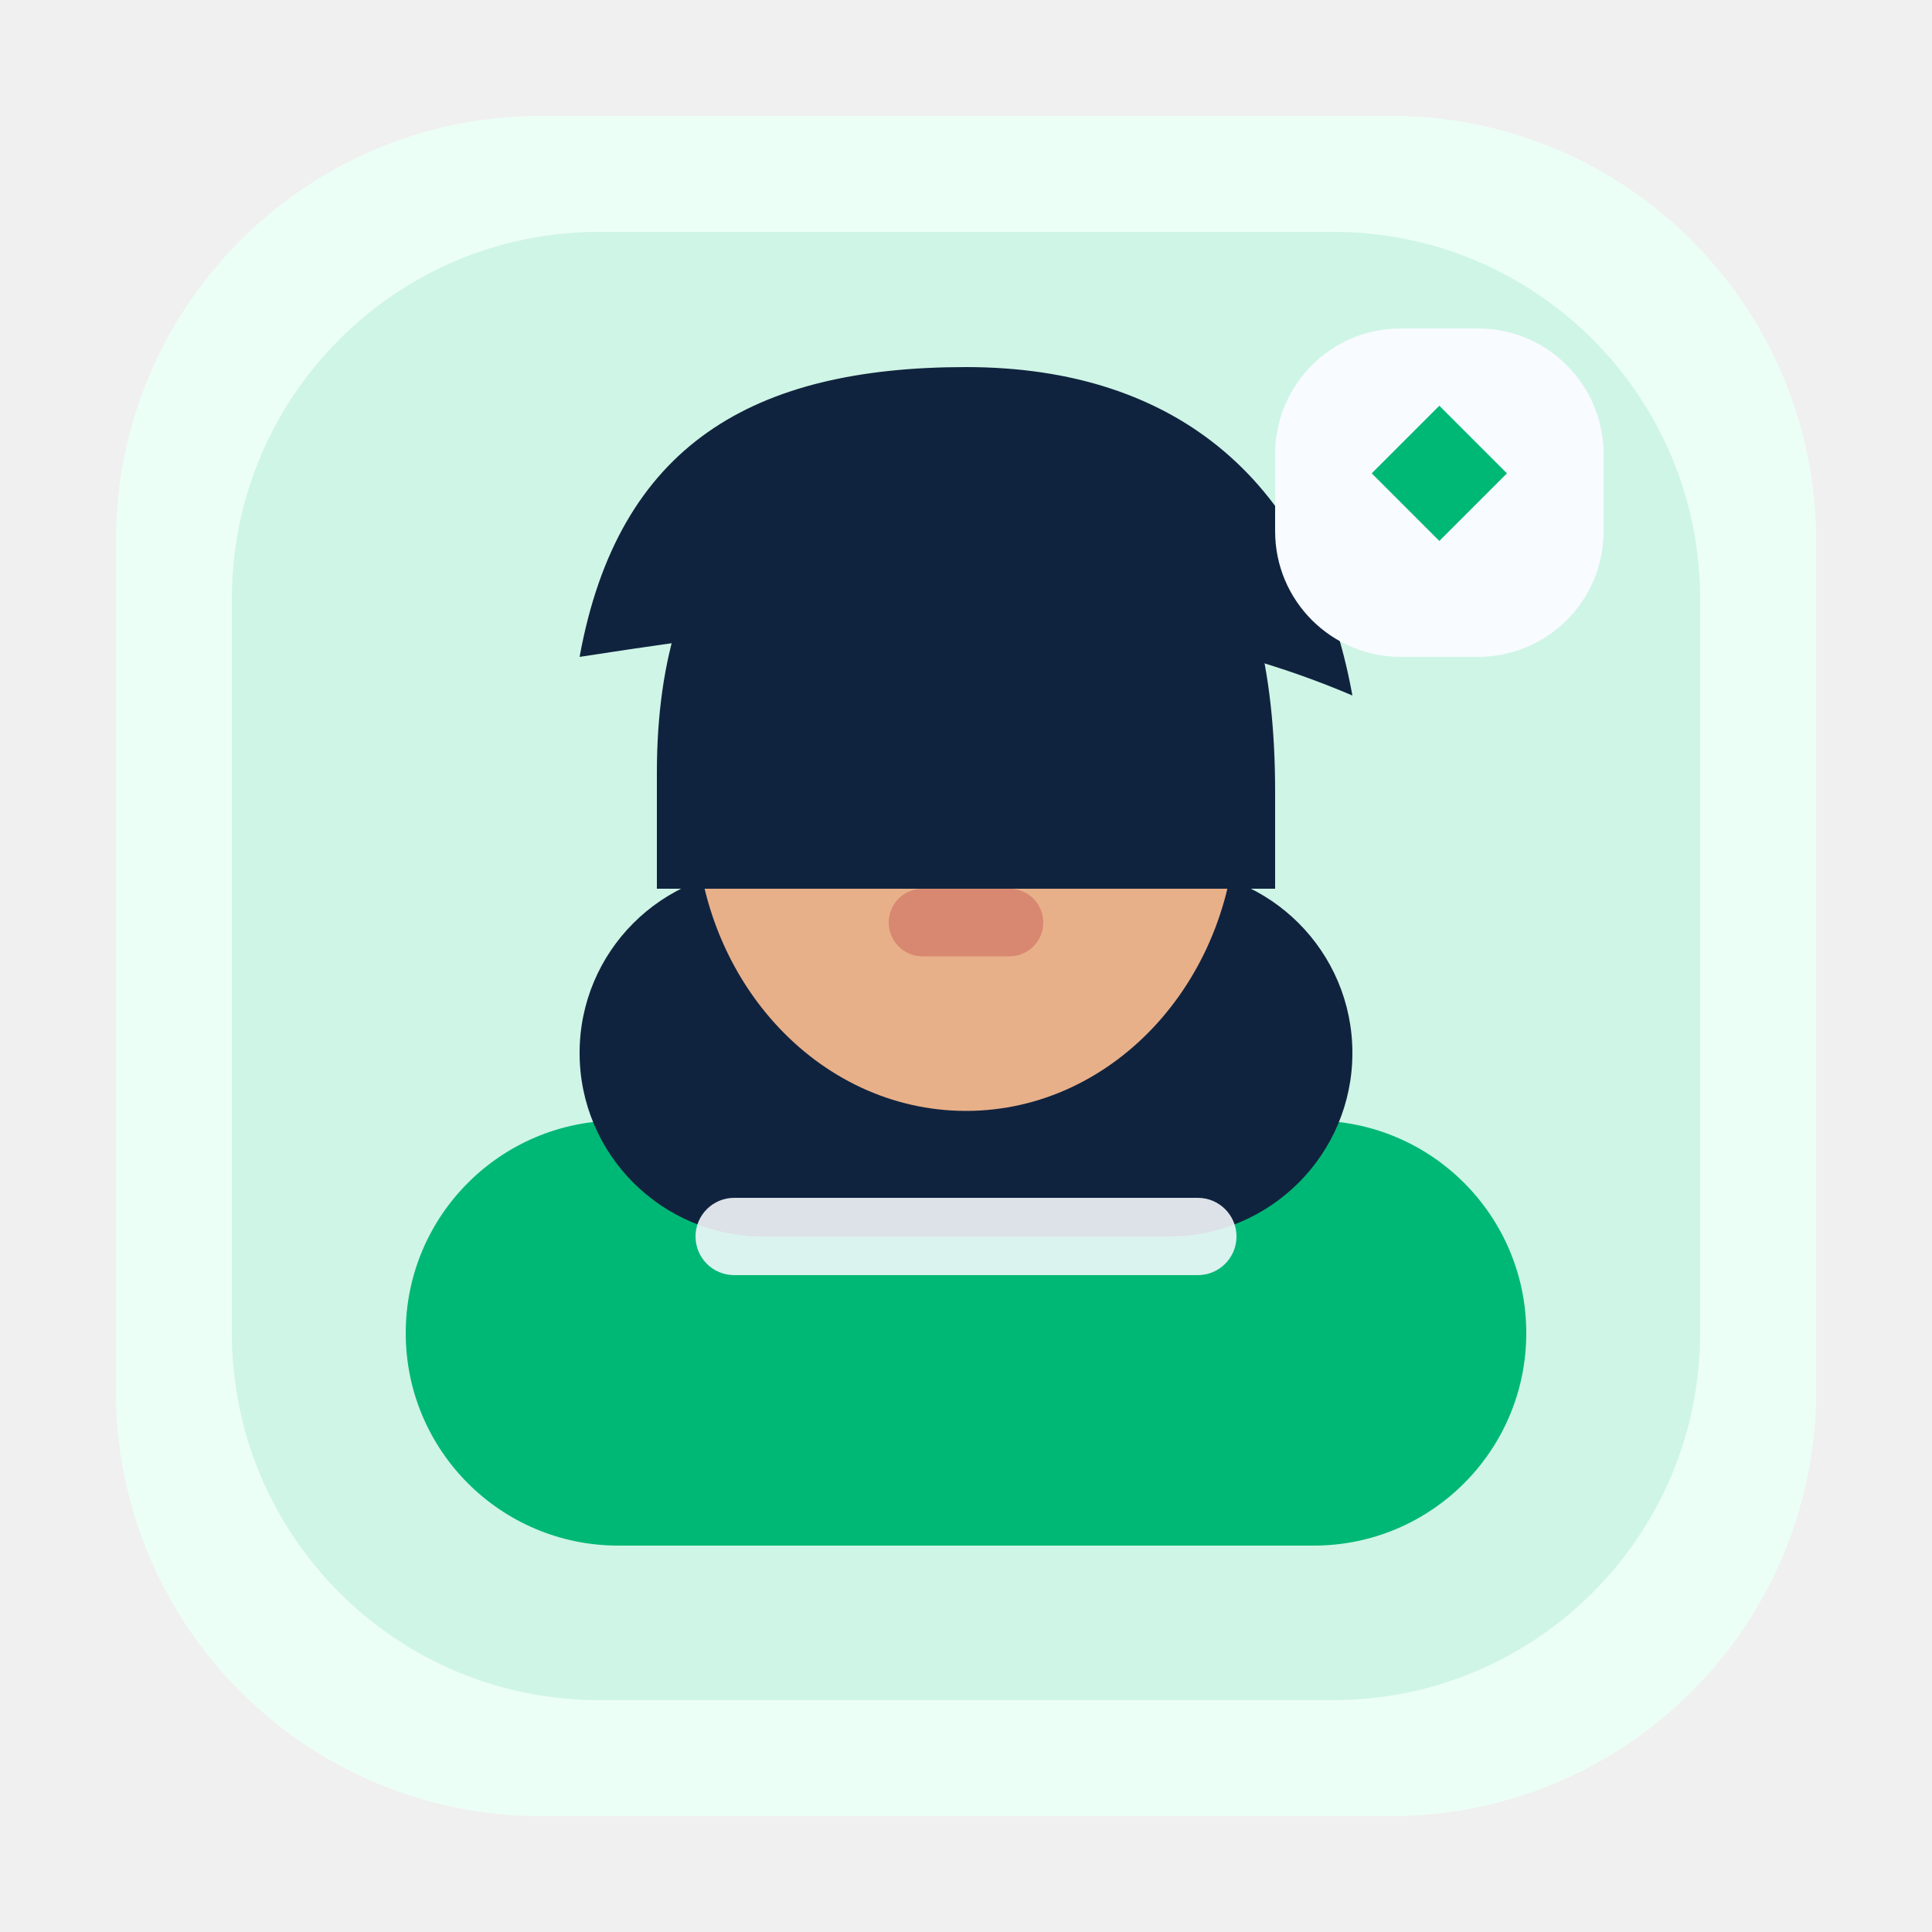
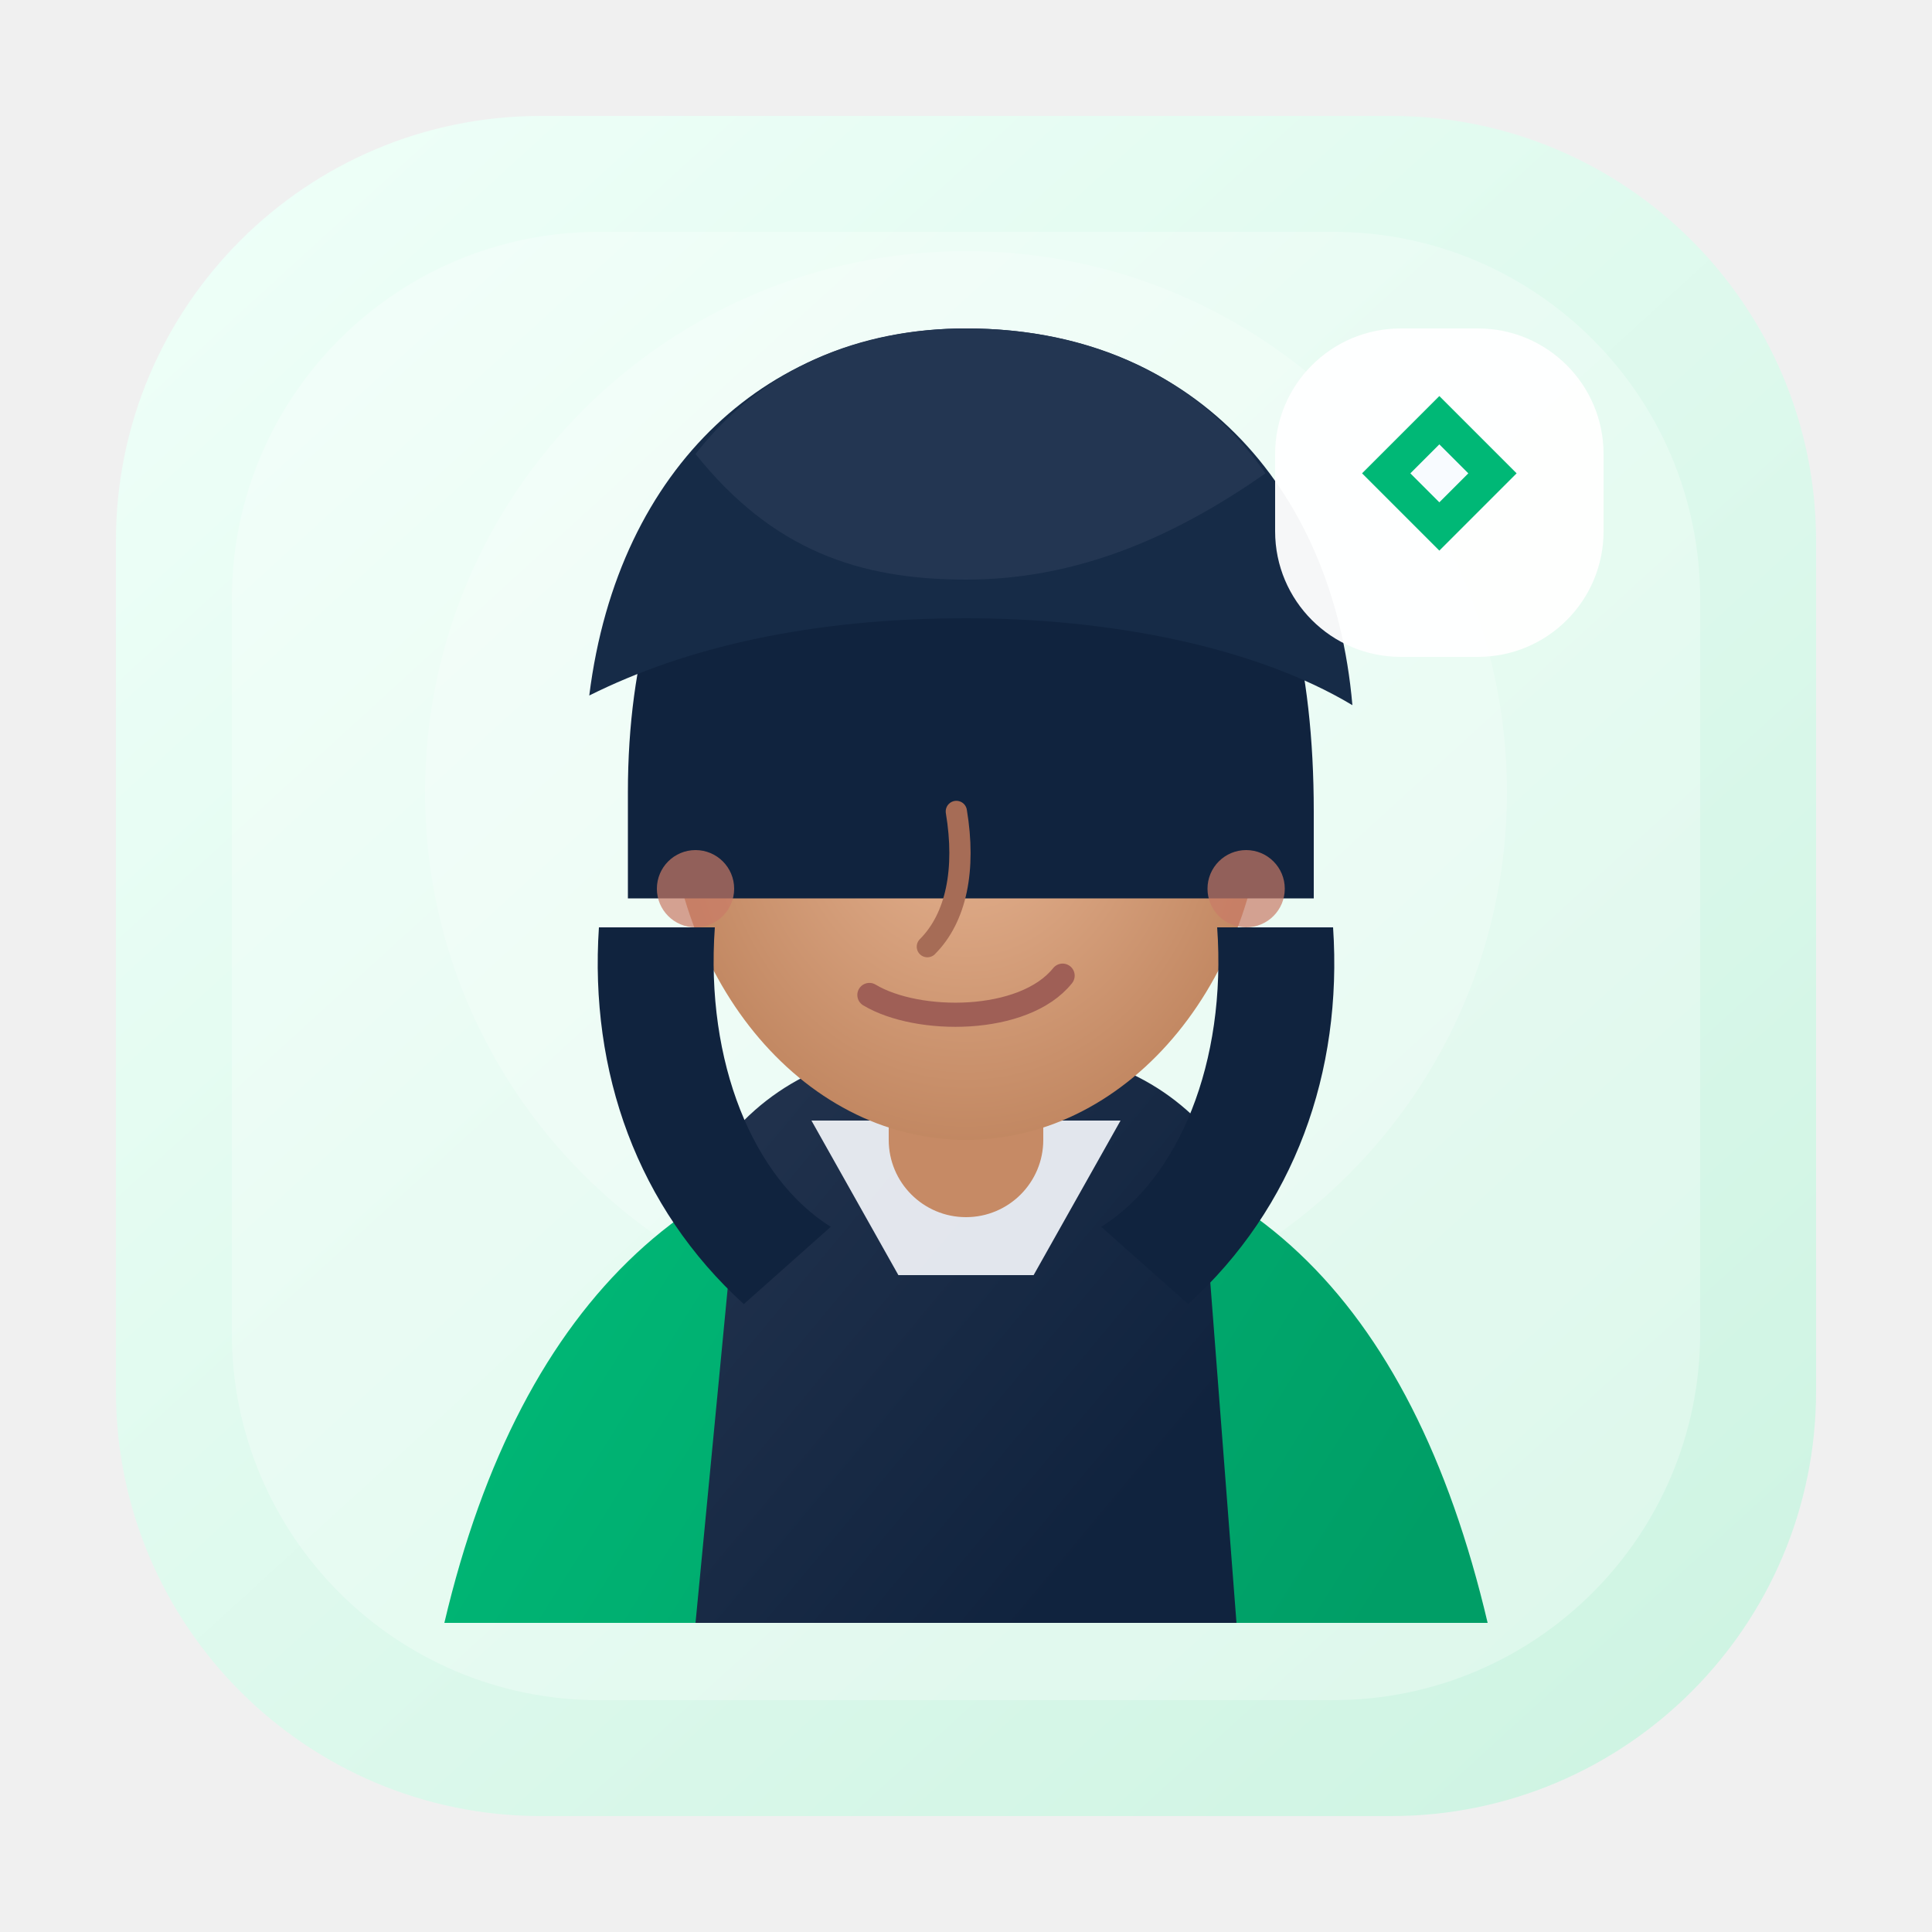
<svg xmlns="http://www.w3.org/2000/svg" width="200" height="200" viewBox="0 0 200 200" fill="none">
-   <rect x="12" y="12" width="176" height="176" rx="44" fill="#ECFFF7" />
-   <rect x="24" y="24" width="152" height="152" rx="38" fill="#CFF5E6" />
-   <rect x="42" y="116" width="116" height="44" rx="22" fill="#00B876" />
-   <rect x="60" y="90" width="80" height="38" rx="19" fill="#10233E" />
-   <ellipse cx="100" cy="84" rx="28" ry="31" fill="#E8B089" />
-   <path d="M68 80C68 56 80 44 101 44C122 44 132 56 132 82V92H68V80Z" fill="#10233E" />
-   <path d="M60 68C64 46 78 38 100 38C122 38 136 50 140 72C126 66 111 64 100 64C87 64 73 66 60 68Z" fill="#10233E" />
-   <rect x="74" y="78" width="10" height="10" rx="5" fill="#10233E" />
-   <rect x="116" y="78" width="10" height="10" rx="5" fill="#10233E" />
-   <rect x="92" y="92" width="16" height="7" rx="3.5" fill="#D88771" />
-   <rect x="132" y="34" width="34" height="34" rx="13" fill="#F8FBFF" />
-   <path d="M149 42L156 49L149 56L142 49L149 42Z" fill="#00B876" />
-   <rect x="72" y="124" width="56" height="8" rx="4" fill="#F8FBFF" fill-opacity="0.88" />
+   <defs>
+     <linearGradient id="priya-bg" x1="26" y1="18" x2="172" y2="178" gradientUnits="userSpaceOnUse">
+       <stop stop-color="#EEFFF8" />
+       <stop offset="1" stop-color="#CFF4E3" />
+     </linearGradient>
+     <linearGradient id="priya-jacket" x1="58" y1="118" x2="141" y2="170" gradientUnits="userSpaceOnUse">
+       <stop stop-color="#00B876" />
+       <stop offset="1" stop-color="#009E66" />
+     </linearGradient>
+     <linearGradient id="priya-shirt" x1="80" y1="115" x2="122" y2="150" gradientUnits="userSpaceOnUse">
+       <stop stop-color="#20314C" />
+       <stop offset="1" stop-color="#10233E" />
+     </linearGradient>
+     <radialGradient id="priya-skin" cx="0" cy="0" r="1" gradientUnits="userSpaceOnUse" gradientTransform="translate(100 81) rotate(90) scale(40 34)">
+       <stop stop-color="#E8B694" />
+       <stop offset="1" stop-color="#BF845E" />
+     </radialGradient>
+   </defs>
+   <rect x="12" y="12" width="176" height="176" rx="44" fill="url(#priya-bg)" />
+   <rect x="24" y="24" width="152" height="152" rx="38" fill="#FFFFFF" fill-opacity="0.28" />
+   <circle cx="100" cy="82" r="56" fill="#FFFFFF" fill-opacity="0.22" />
+   <path d="M46 168C54 134 73 117 100 117C128 117 146 134 154 168H46Z" fill="url(#priya-jacket)" />
+   <path d="M77 116C83 110 91 108 100 108C110 108 118 110 124 116L128 168H72L77 116Z" fill="url(#priya-shirt)" />
+   <path d="M84 116H116L107 132H93L84 116Z" fill="#F8FBFF" fill-opacity="0.9" />
+   <rect x="92" y="104" width="16" height="22" rx="8" fill="#C68A65" />
+   <ellipse cx="100" cy="80" rx="31" ry="38" fill="url(#priya-skin)" />
+   <path d="M65 82C65 54 79 37 100 37C124 37 136 54 136 84V93H65V82Z" fill="#10233E" />
+   <path d="M61 72C64 48 80 34 100 34C123 34 138 50 140 73C130 67 115 64 100 64C84 64 71 67 61 72Z" fill="#162B47" />
+   <path d="M72 47C79 38 89 34 100 34C113 34 124 39 131 49C121 56 111 60 100 60C89 60 80 57 72 47Z" fill="#233652" />
+   <path d="M74 96C73 110 78 122 86 127L77 135C66 125 61 111 62 96H74Z" fill="#10233E" />
+   <path d="M126 96C127 110 122 122 114 127L123 135C134 125 139 111 138 96H126Z" fill="#10233E" />
+   <ellipse cx="88" cy="81" rx="3.5" ry="4.5" fill="#10233E" />
+   <ellipse cx="113" cy="81" rx="3.5" ry="4.5" fill="#10233E" />
+   <path d="M99 84C100 90 99 95 96 98" stroke="#A66C56" stroke-width="2.2" stroke-linecap="round" />
+   <path d="M90 103C95 106 106 106 110 101" stroke="#9F5F56" stroke-width="2.5" stroke-linecap="round" />
+   <circle cx="72" cy="92" r="4" fill="#C97B67" fill-opacity="0.7" />
+   <circle cx="129" cy="92" r="4" fill="#C97B67" fill-opacity="0.7" />
+   <rect x="132" y="34" width="34" height="34" rx="13" fill="#FFFFFF" fill-opacity="0.96" />
+   <path d="M149 41L157 49L149 57L141 49L149 41Z" fill="#00B876" />
+   <path d="M149 46L152 49L149 52L146 49L149 46Z" fill="#F8FBFF" />
</svg>
